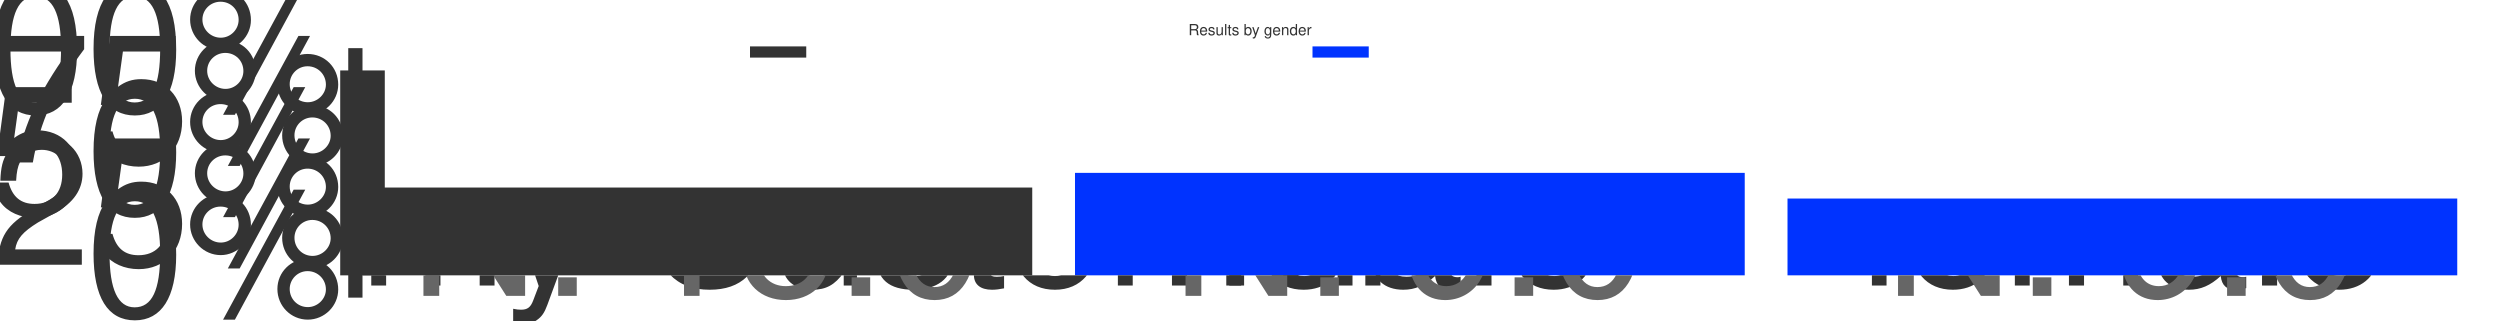
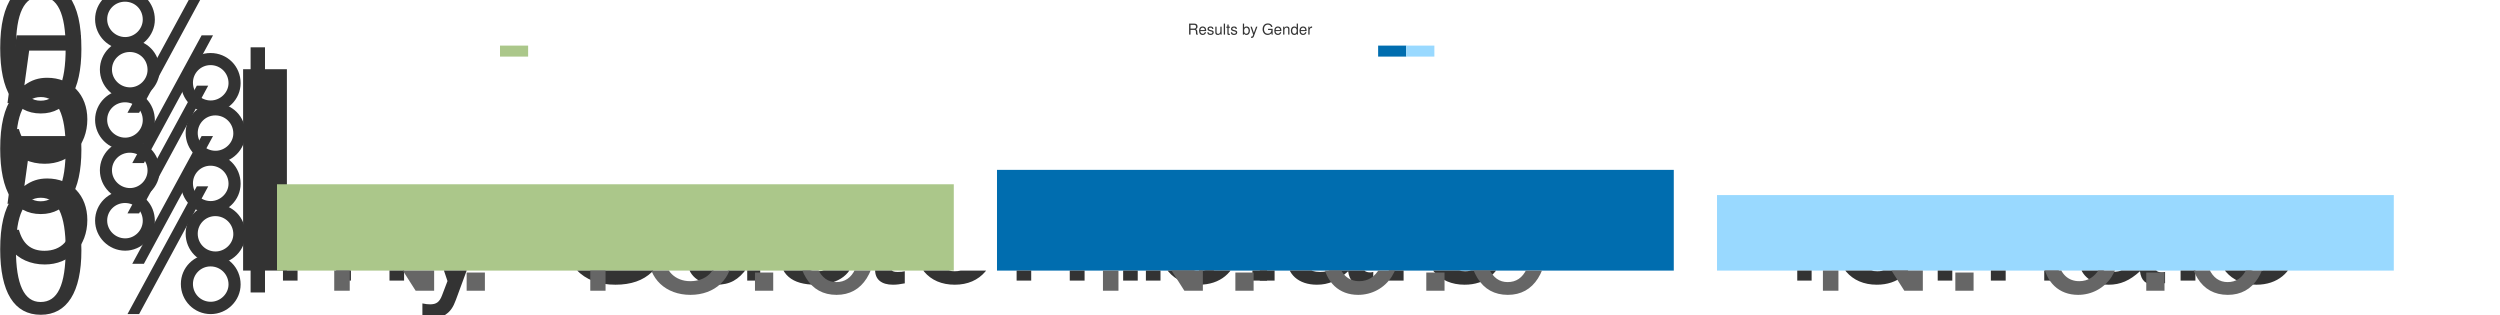
<svg xmlns="http://www.w3.org/2000/svg" version="1.1" baseProfile="full" width="100%" height="100%">
  <style type="text/css">
	
		@font-face {
			font-family: 'AvenirNextLTPro-It';
			src: url('http://static-visar.herokuapp.com/webfonts/26E8D5_2_0.eot');
			src: url('http://static-visar.herokuapp.com/webfonts/26E8D5_2_0.eot?#iefix') format('embedded-opentype'),
			url('http://static-visar.herokuapp.com/webfonts/26E8D5_2_0.woff') format('woff'),
			url('http://static-visar.herokuapp.com/webfonts/26E8D5_2_0.ttf') format('truetype');
		}
		
		@font-face {
			font-family: 'AvenirNextLTPro-Demi';
			src: url('http://static-visar.herokuapp.com/webfonts/26E8D5_3_0.eot');
			src: url('http://static-visar.herokuapp.com/webfonts/26E8D5_3_0.eot?#iefix') format('embedded-opentype'),
			url('http://static-visar.herokuapp.com/webfonts/26E8D5_3_0.woff') format('woff'),
			url('http://static-visar.herokuapp.com/webfonts/26E8D5_3_0.ttf') format('truetype');
		}
	
		text {
			font-family: AvenirNextLTPro-Demi, "Helvetica Neue", Helvetica, Verdana, Arial, sans-serif;
			fill: #333333;
		}	
		
		.chart-name {
			font-size: 400%;
			text-anchor: middle;
		}
		
		.background {
			fill: none;
		}
		
		.chart .background {
			fill: none;
		}
		
		.body {
			overflow: visible;
		}
		
		.key .name {
			baseline-shift: -90%;
- 		}.key .key-1 { fill: #333; }.key .key-2 { fill: #03f; }
- 	.bars .bar {
- 		fill: #bbb;
- 	}
- 	
- 	.bars .label.in-bar,
- 	.labels-y text {
- 		text-anchor: end;
- 		dominant-baseline: central;
- 	}
- 	
- 	.labels-x .label {
- 		text-anchor: middle;
- 	}
+ 		}
+ 		
+ 		.key .key-1 { fill: #abc78a; }
+ 		.key .key-2a { fill: #006daf; }
+ 		.key .key-2b { fill: #99d9ff; }

- 	.labels-x .label.second-row {
- 		fill: #666;
- 	}
- 	
- 	.labels-y line {
- 		stroke: #333;
- 		stroke-width: 3;
- 	}
- 	
- 	svg.labels-y {
- 		overflow: visible;
- 	}.bars .bar-1 { fill: #333; }.bars .bar-2 { fill: #03f; }.bars .bar-3 { fill: #03f; }
+ 
+ 		.bars .bar {
+ 			fill: #bbb;
+ 		}
+ 
+ 		.bars .label.in-bar,
+ 		.labels-y text {
+ 			text-anchor: end;
+ 			dominant-baseline: central;
+ 		}
+ 
+ 		.labels-x .label {
+ 			text-anchor: middle;
+ 		}
+ 
+ 		.labels-x .label.second-row {
+ 			fill: #666;
+ 		}
+ 
+ 		.labels-y line {
+ 			stroke: #333;
+ 			stroke-width: 3;
+ 		}
+ 
+ 		svg.labels-y {
+ 			overflow: visible;
+ 		}
+ 
+ 		.bars .bar-1 { fill: #abc78a; }
+ 		.bars .bar-2 { fill: #006daf; }
+ 		.bars .bar-3 { fill: #99d9ff; }
	</style>
  <svg width="100%" height="10%" y="3%" viewBox="0 0 100 100">
-     <text class="chart-name" x="50" y="80">Results by gender</text>
+     <text class="chart-name" x="50" y="80">Results by Gender</text>
  </svg>
-   <svg class="key" width="90%" height="5%" y="13%" x="30%">
+   <svg class="key" width="45%" height="5%" y="13%" x="20%">
    <rect class="key-1" x="0%" y="30%" width="2.5%" height="1em" />
-     <text class="name" x="3.5%" y="30%">Dummy Customer total</text>
-     <rect class="key-2" x="25%" y="30%" width="2.5%" height="1em" />
-     <text class="name" x="28.5%" y="30%">breakdown by gender</text>
+     <text class="name" x="4%" y="30%">Dummy Customer Total</text>
  </svg>
-   <svg class="body" width="95%" height="80%" x="5%" y="22%">
+   <svg class="key" width="45%" height="5%" y="13%" x="45%">
+     <rect class="key-2a" x="22.5%" y="30%" width="2.5%" height="1em" />
+     <rect class="key-2b" x="25%" y="30%" width="2.5%" height="1em" />
+     <text class="name" x="29%" y="30%">Breakdown by Gender</text>
+   </svg>
+   <svg class="body" width="96%" height="80%" x="1%" y="22%">
    <g>
      <rect class="background" width="10%" height="80%" />
      <svg class="labels labels-y" width="10%" height="80%">
        <line class="axis" x1="100%" y1="100%" x2="100%" y2="0" />
        <text x="92%" y="100.0%">0%</text>
        <line class="tick" x1="100%" y1="100.0%" x2="94%" y2="100.0%" />
        <text x="94%" y="75.0%">25%</text>
        <line class="tick" x1="100%" y1="75.0%" x2="96%" y2="75.0%" />
        <text x="92%" y="50.0%">50%</text>
        <line class="tick" x1="100%" y1="50.0%" x2="94%" y2="50.0%" />
        <text x="94%" y="25.0%">75%</text>
        <line class="tick" x1="100%" y1="25.0%" x2="96%" y2="25.0%" />
        <text x="92%" y="0.0%">100%</text>
        <line class="tick" x1="100%" y1="0.0%" x2="94%" y2="0.0%" />
      </svg>
    </g>
    <g class="chart">
-       <rect class="background" width="90%" height="80%" x="10%" />
-       <svg class="bars" x="10%" width="90%" height="80%">
-         <rect class="bar bar-1" x="0.0%" y="57.143%" width="31.333%" height="42.857%" />
-         <rect class="bar bar-2" x="33.333%" y="50.0%" width="31.333%" height="50.0%" />
-         <rect class="bar bar-3" x="66.667%" y="62.5%" width="31.333%" height="37.5%" />
+       <rect class="background" width="90%" height="80%" x="10%" y="0%" />
+       <svg class="bars" width="90%" height="80%" x="10.5%" y="0%">
+         <rect class="bar bar-1" width="31.333%" height="42.857%" x="0.0%" y="57.143%" />
+         <rect class="bar bar-2" width="31.333%" height="50.0%" x="33.333%" y="50.0%" />
+         <rect class="bar bar-3" width="31.333%" height="37.5%" x="66.667%" y="62.5%" />
      </svg>
    </g>
    <g class="labels labels-x">
      <svg width="90%" height="20%" x="10%" y="80%">
        <text class="label" x="15.667%" y="20%">Dummy Customer</text>
        <text class="label" x="49.0%" y="20%">male</text>
        <text class="label" x="82.333%" y="20%">female</text>
        <text class="label second-row" x="15.667%" y="40%">N: 18.0</text>
        <text class="label second-row" x="49.0%" y="40%">N: 9.0</text>
        <text class="label second-row" x="82.333%" y="40%">N: 9.0</text>
      </svg>
    </g>
  </svg>
</svg>
